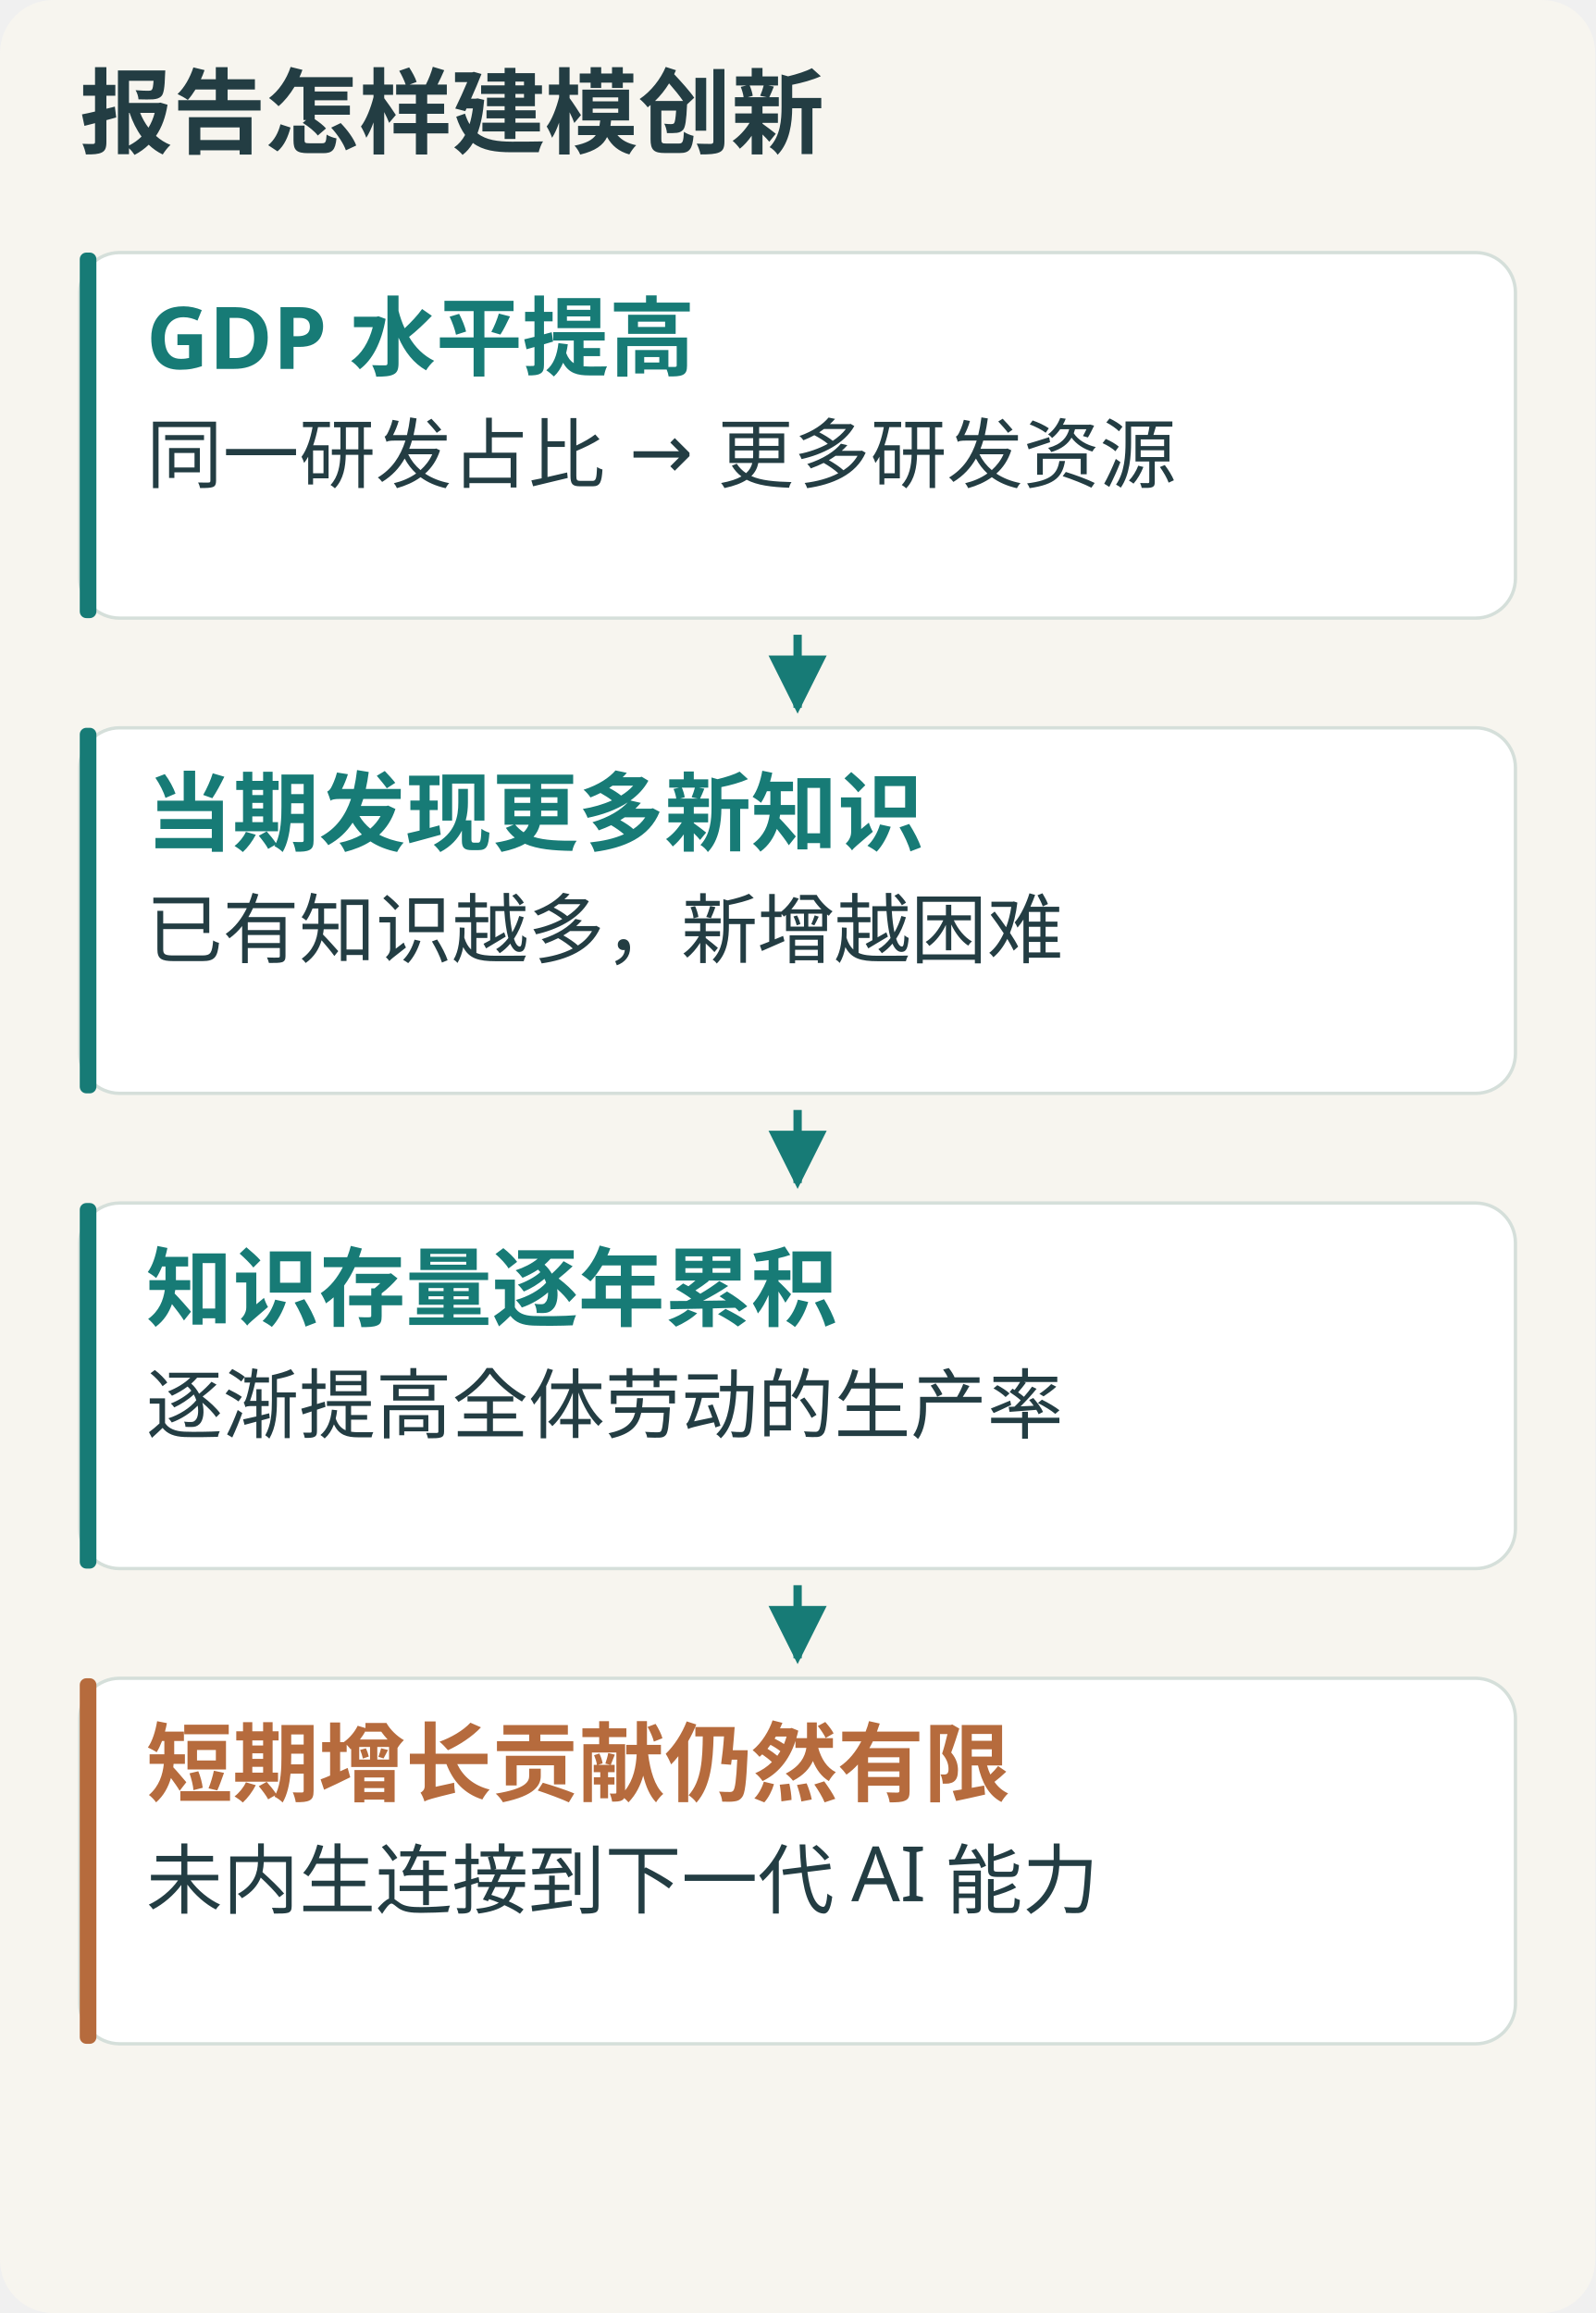
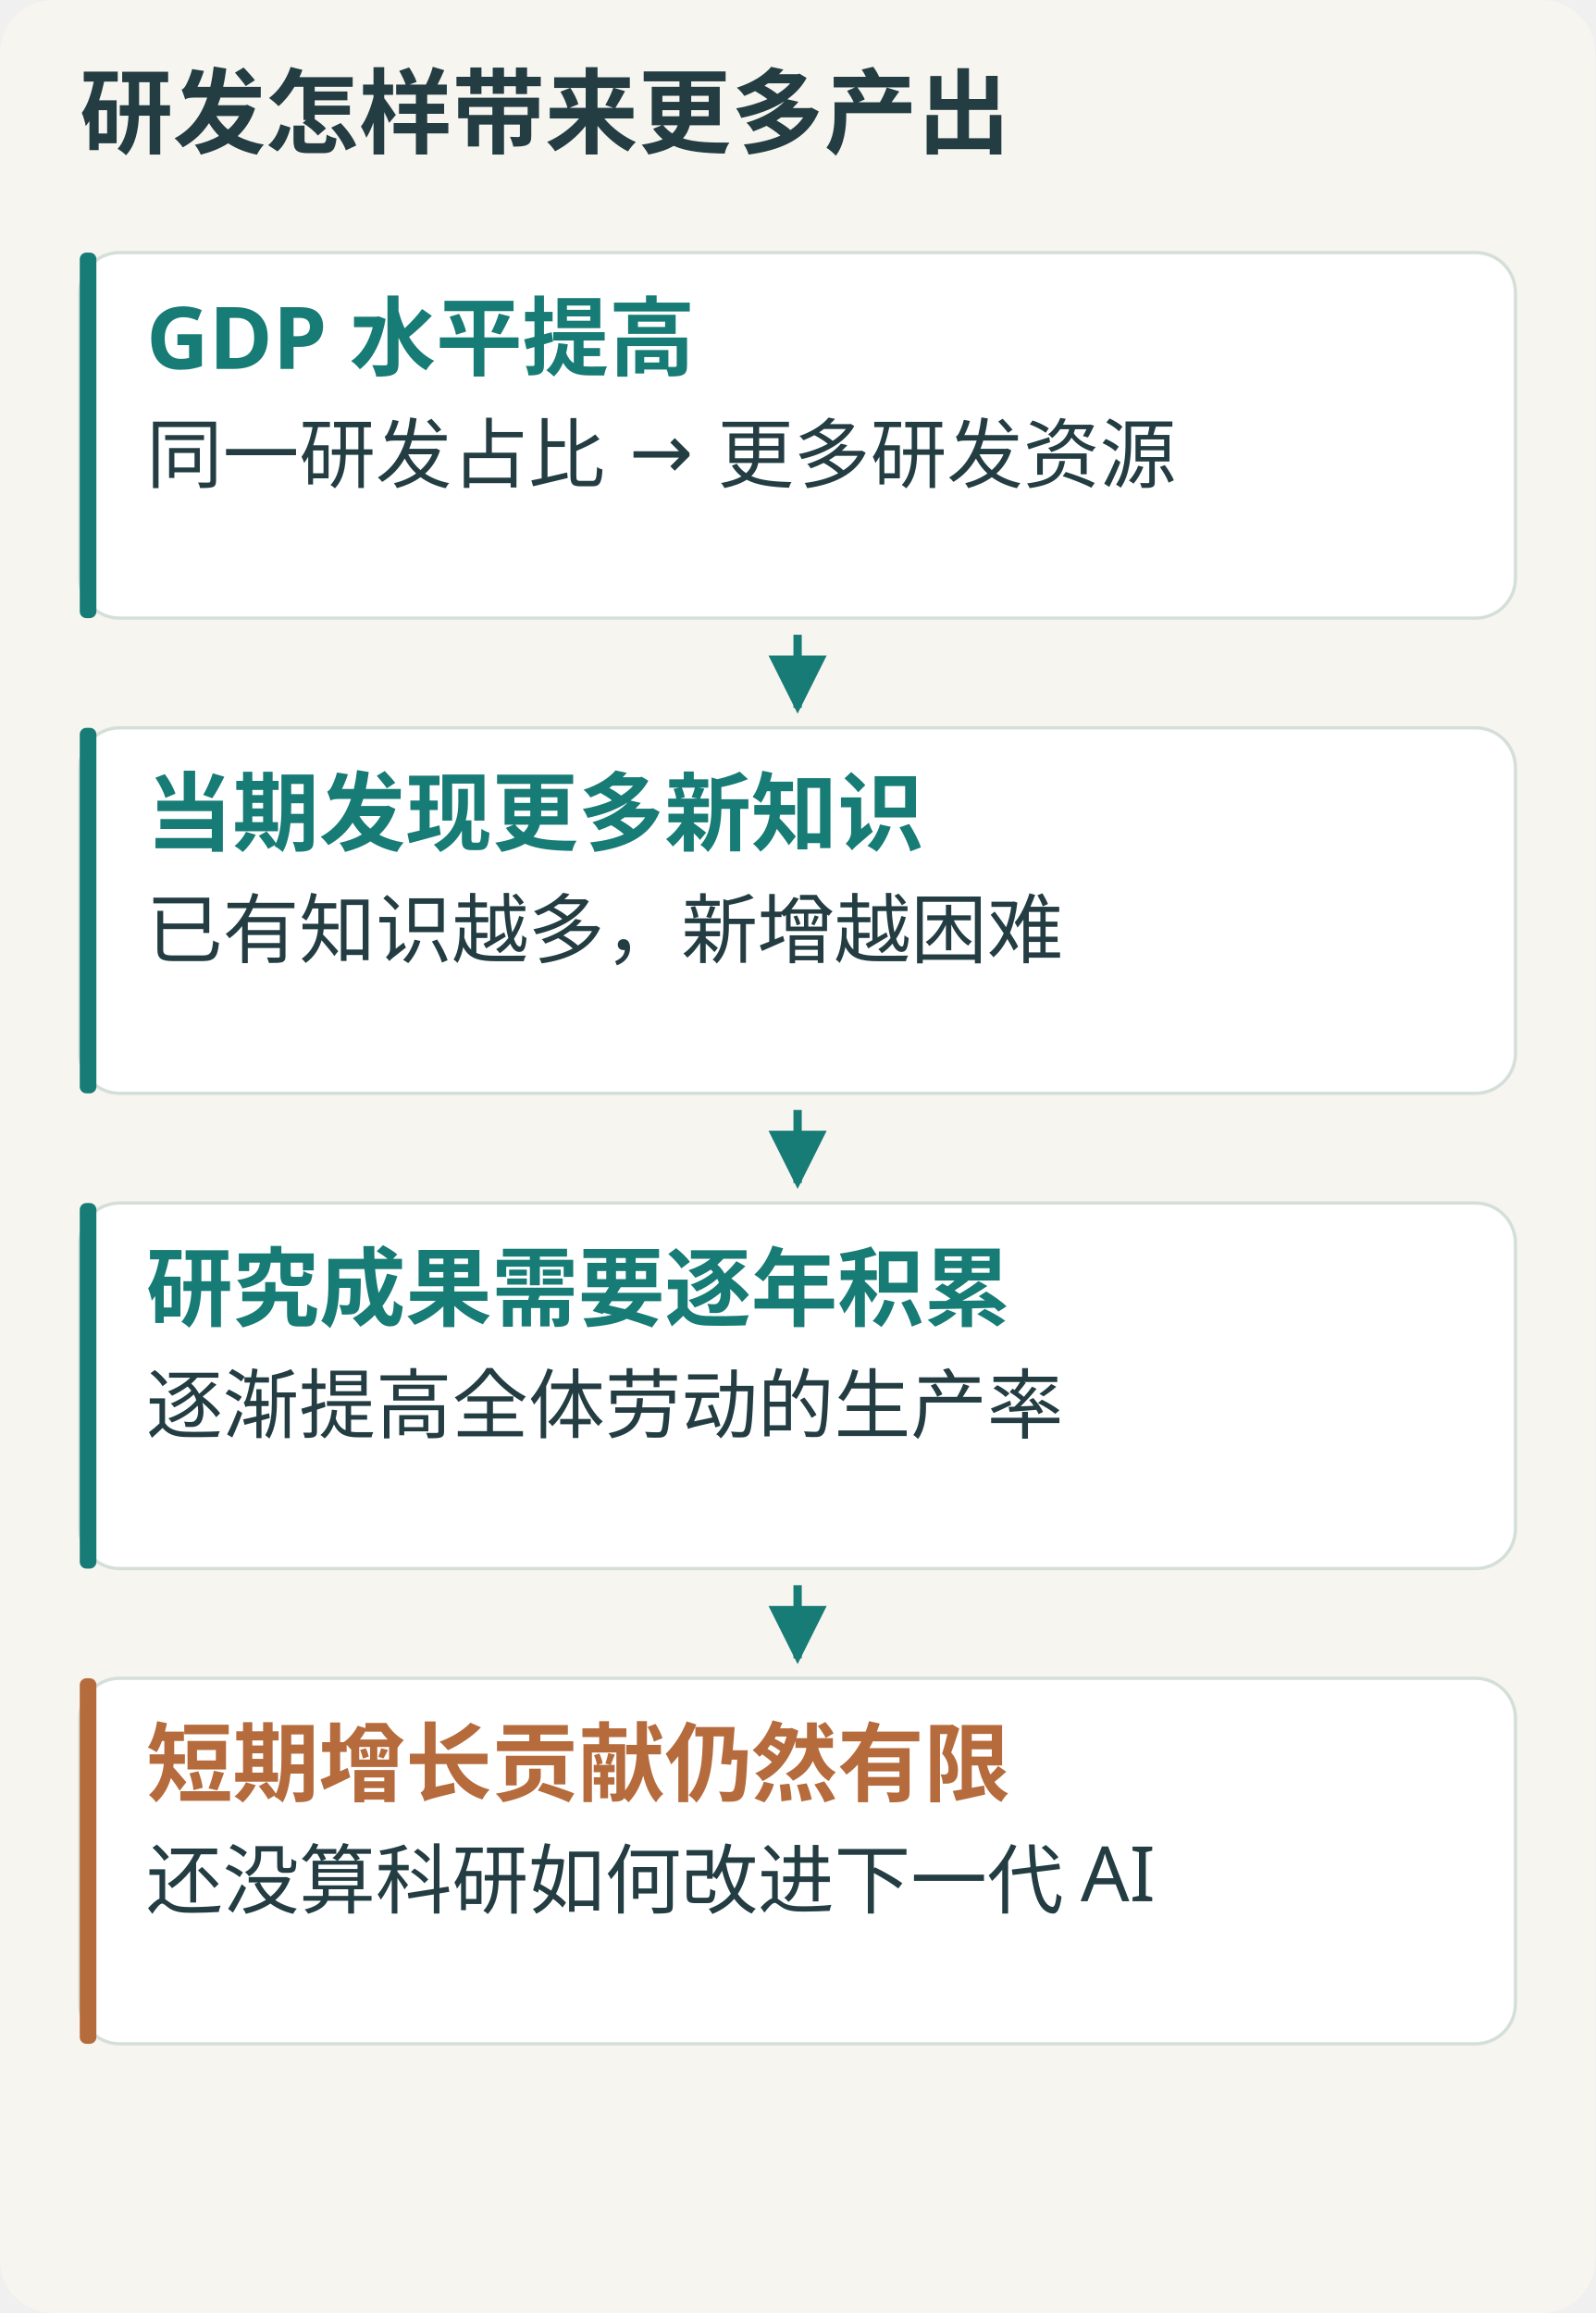
<svg xmlns="http://www.w3.org/2000/svg" width="480" height="696" viewBox="0 0 480 696" role="img">
  <defs>
    <marker id="arrow" viewBox="0 0 10 10" refX="9" refY="5" markerWidth="7" markerHeight="7" orient="auto">
      <path d="M0 0L10 5L0 10" fill="#177b76" />
    </marker>
  </defs>
  <rect width="480" height="696" rx="16" fill="#f7f5ef" />
  <g font-family="PingFang SC, Microsoft YaHei, sans-serif">
-     <text x="24" y="44" font-size="28" fill="#233d43" font-weight="600" text-anchor="start">报告怎样建模创新</text>
+     <text x="24" y="44" font-size="28" fill="#233d43" font-weight="600" text-anchor="start">研发怎样带来更多产出</text>
    <rect x="24" y="76" width="432" height="110" rx="12" fill="white" stroke="#d5dfda" />
    <rect x="24" y="76" width="5" height="110" rx="2" fill="#177b76" />
    <text x="44" y="111" font-size="26" fill="#177b76" font-weight="600" text-anchor="start">GDP 水平提高</text>
    <text x="44" y="145" font-size="23" fill="#233d43" font-weight="400" text-anchor="start">同一研发占比 → 更多研发资源</text>
    <path d="M240 191V213" stroke="#177b76" stroke-width="2.5" marker-end="url(#arrow)" />
    <rect x="24" y="219" width="432" height="110" rx="12" fill="white" stroke="#d5dfda" />
    <rect x="24" y="219" width="5" height="110" rx="2" fill="#177b76" />
    <text x="44" y="254" font-size="26" fill="#177b76" font-weight="600" text-anchor="start">当期发现更多新知识</text>
    <text x="44" y="288" font-size="23" fill="#233d43" font-weight="400" text-anchor="start">已有知识越多，新增越困难</text>
    <path d="M240 334V356" stroke="#177b76" stroke-width="2.5" marker-end="url(#arrow)" />
    <rect x="24" y="362" width="432" height="110" rx="12" fill="white" stroke="#d5dfda" />
    <rect x="24" y="362" width="5" height="110" rx="2" fill="#177b76" />
-     <text x="44" y="397" font-size="26" fill="#177b76" font-weight="600" text-anchor="start">知识存量逐年累积</text>
+     <text x="44" y="397" font-size="26" fill="#177b76" font-weight="600" text-anchor="start">研究成果需要逐年积累</text>
    <text x="44" y="431" font-size="23" fill="#233d43" font-weight="400" text-anchor="start">逐渐提高全体劳动的生产率</text>
    <path d="M240 477V499" stroke="#177b76" stroke-width="2.5" marker-end="url(#arrow)" />
    <rect x="24" y="505" width="432" height="110" rx="12" fill="white" stroke="#d5dfda" />
    <rect x="24" y="505" width="5" height="110" rx="2" fill="#b66b3d" />
    <text x="44" y="540" font-size="26" fill="#b66b3d" font-weight="600" text-anchor="start">短期增长贡献仍然有限</text>
-     <text x="44" y="574" font-size="23" fill="#233d43" font-weight="400" text-anchor="start">未内生连接到下一代 AI 能力</text>
+     <text x="44" y="574" font-size="23" fill="#233d43" font-weight="400" text-anchor="start">还没算科研如何改进下一代 AI</text>
  </g>
</svg>
